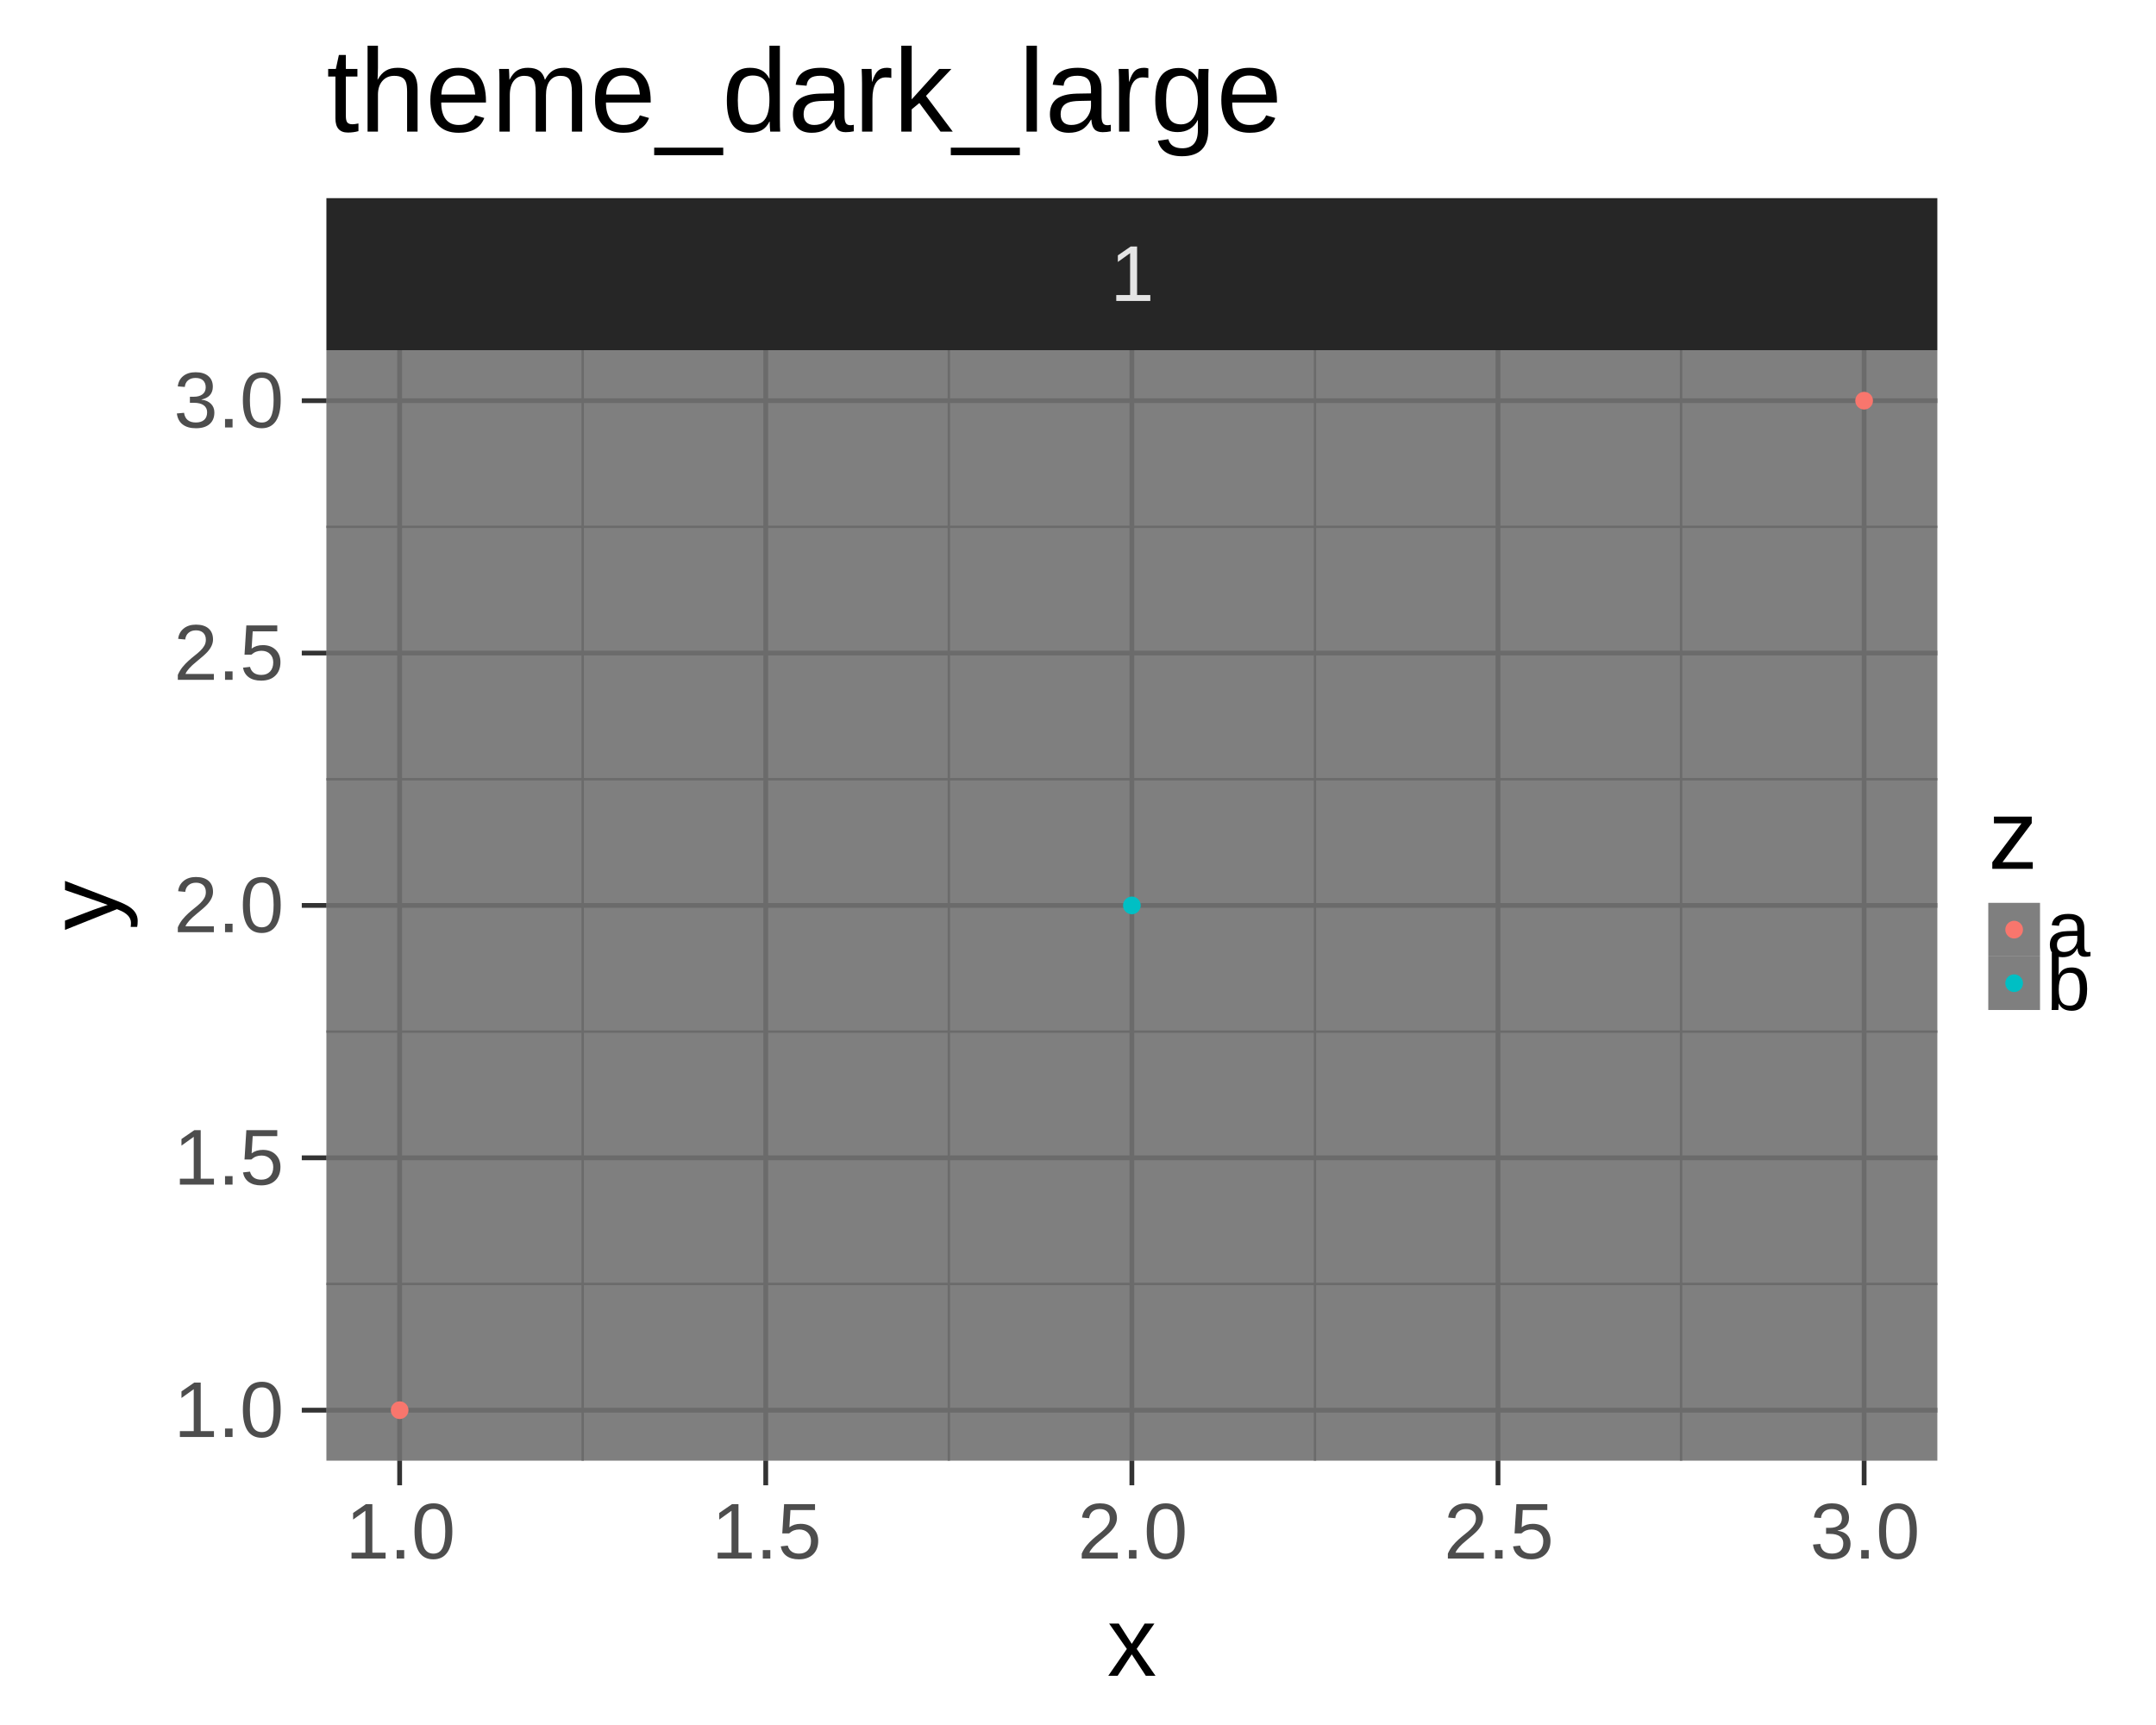
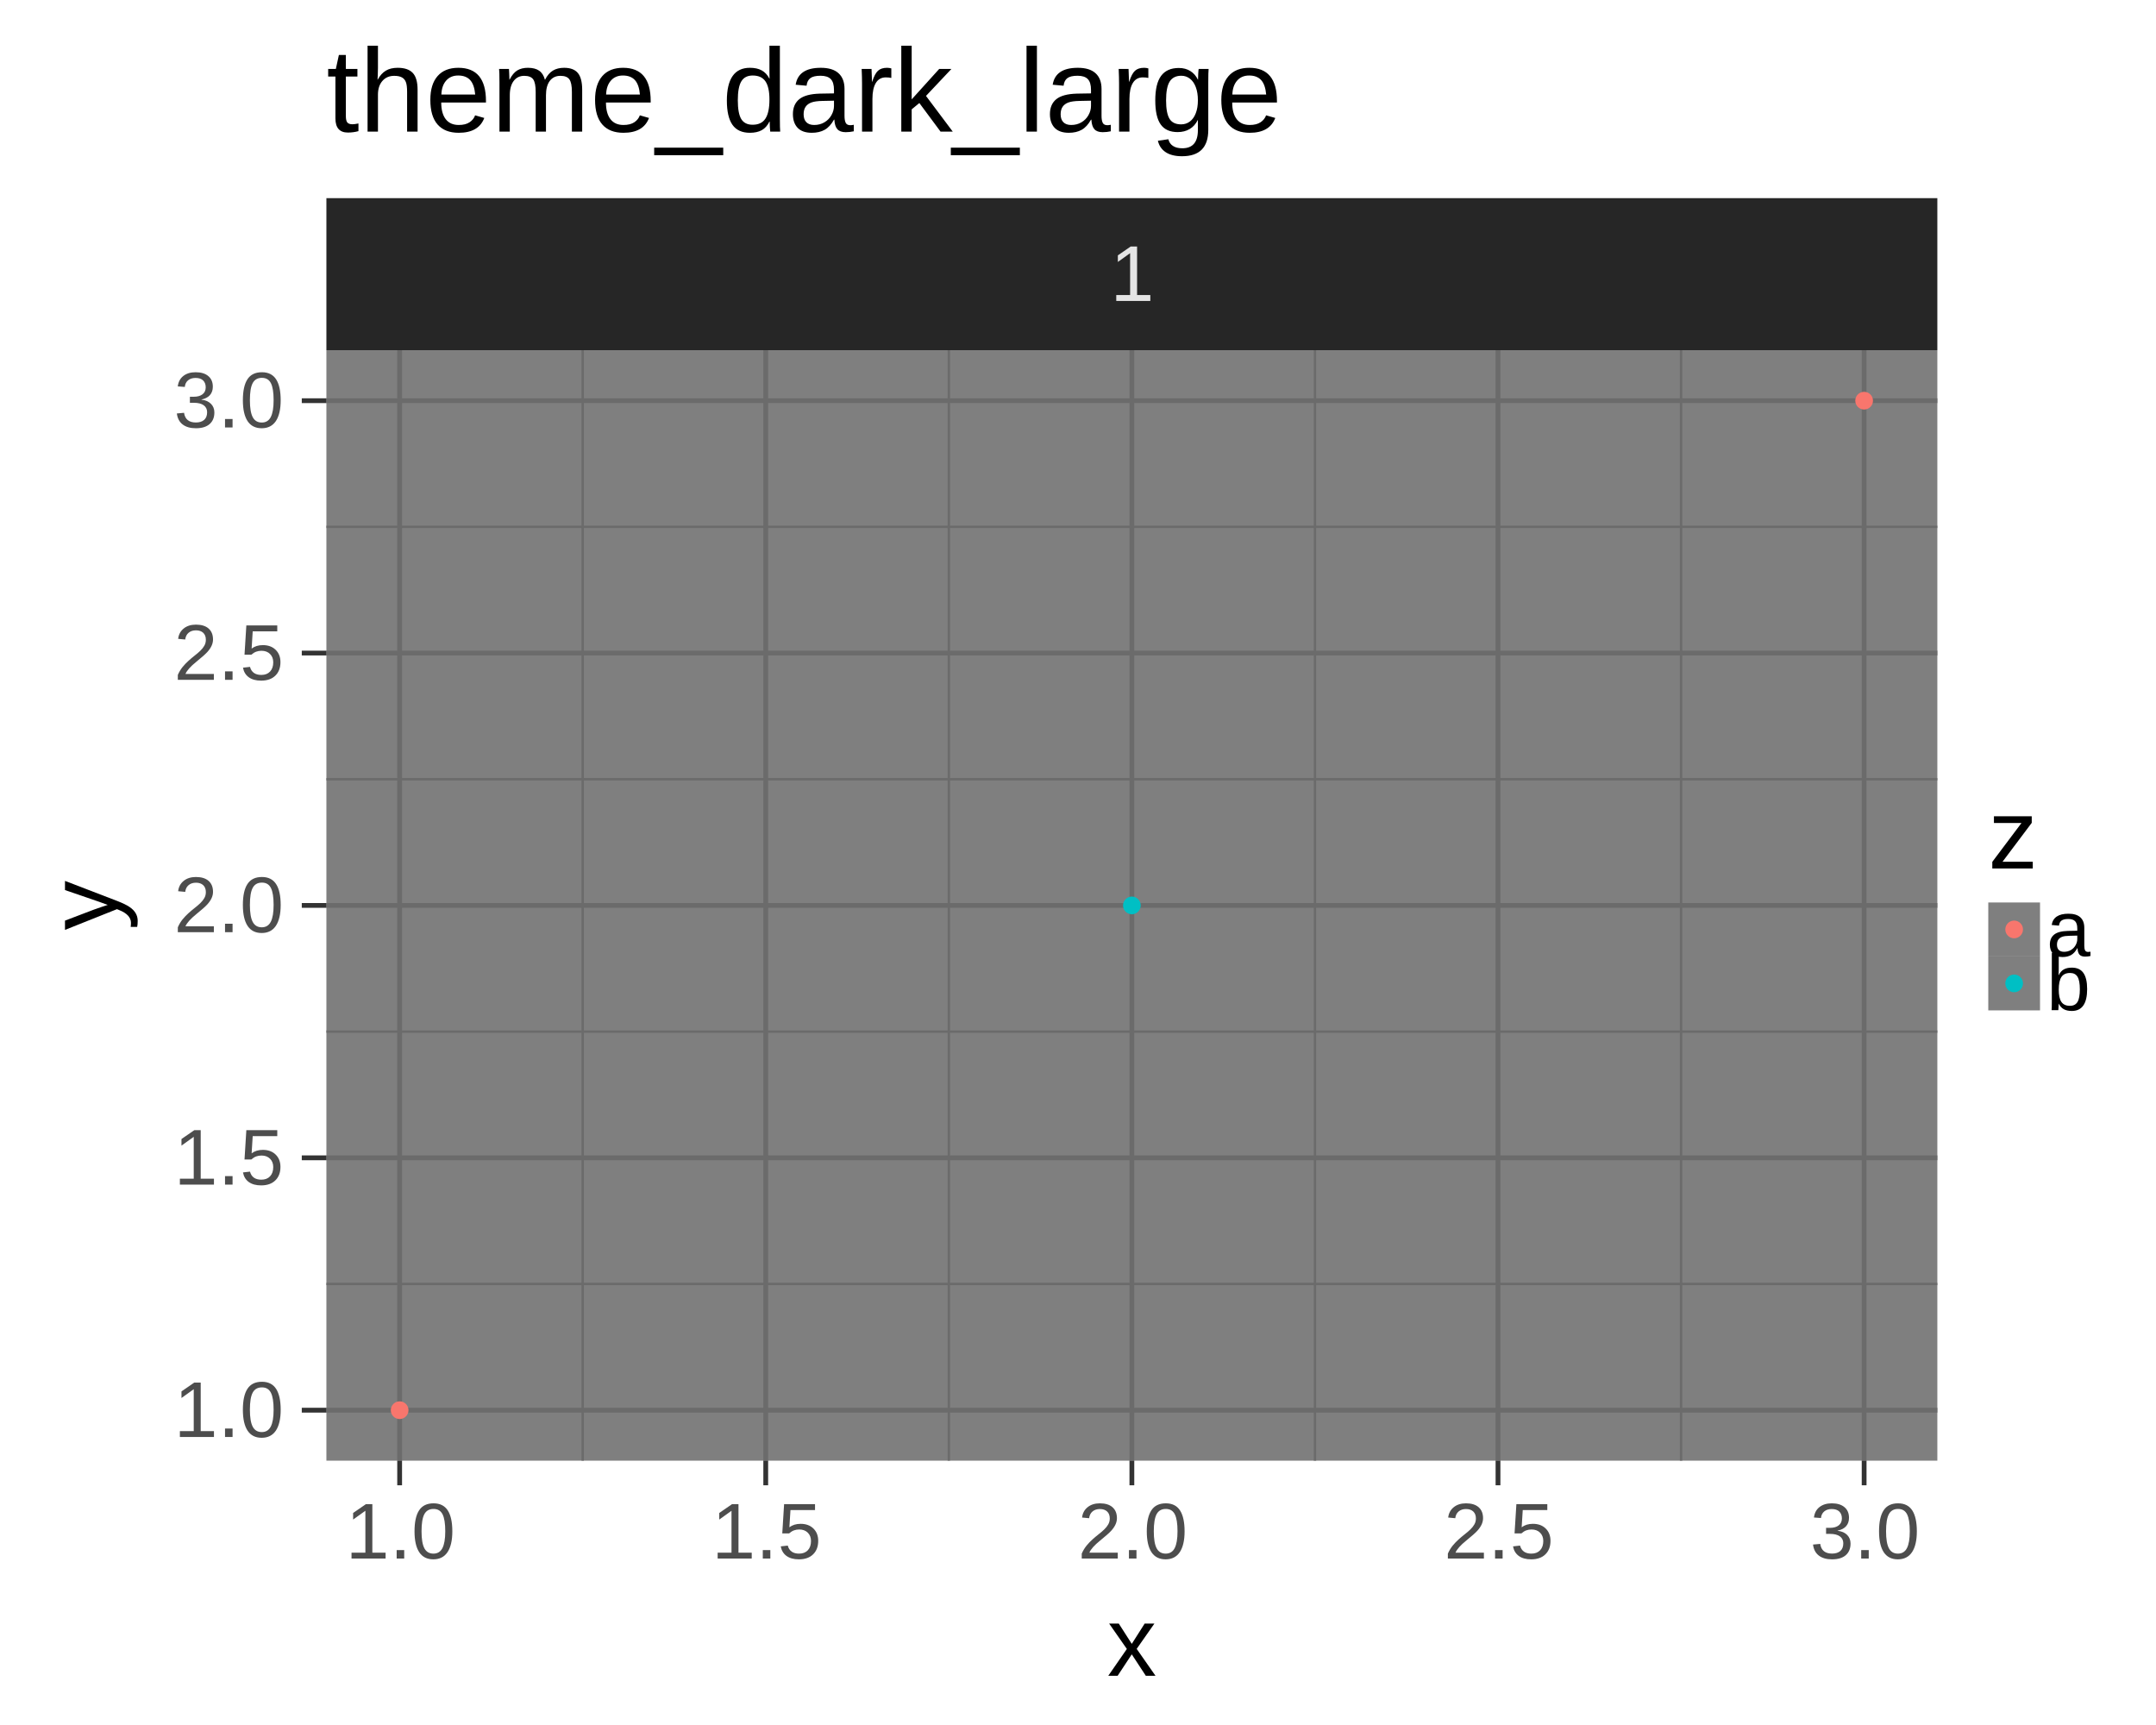
<svg xmlns="http://www.w3.org/2000/svg" viewBox="0 0 720.00 576.00">
  <defs>
    <style type="text/css">
    line, polyline, polygon, path, rect, circle {
      fill: none;
      stroke: #000000;
      stroke-linecap: round;
      stroke-linejoin: round;
      stroke-miterlimit: 10.00;
    }
  </style>
  </defs>
  <rect width="100%" height="100%" style="stroke: none; fill: #FFFFFF;" />
  <rect x="0.00" y="0.00" width="720.00" height="576.00" style="stroke-width: 3.20; stroke: #FFFFFF; fill: #FFFFFF;" />
  <defs>
    <clipPath id="cpMTA5LjAwfDY0Ni45OHw0ODcuNzR8MTE2Ljkz">
      <rect x="109.00" y="116.93" width="537.98" height="370.80" />
    </clipPath>
  </defs>
  <rect x="109.00" y="116.93" width="537.98" height="370.80" style="stroke-width: 3.20; stroke: none; fill: #7F7F7F;" clip-path="url(#cpMTA5LjAwfDY0Ni45OHw0ODcuNzR8MTE2Ljkz)" />
  <polyline points="109.00,428.74 646.98,428.74 " style="stroke-width: 0.80; stroke: #6B6B6B; stroke-linecap: butt;" clip-path="url(#cpMTA5LjAwfDY0Ni45OHw0ODcuNzR8MTE2Ljkz)" />
  <polyline points="109.00,344.47 646.98,344.47 " style="stroke-width: 0.80; stroke: #6B6B6B; stroke-linecap: butt;" clip-path="url(#cpMTA5LjAwfDY0Ni45OHw0ODcuNzR8MTE2Ljkz)" />
  <polyline points="109.00,260.20 646.98,260.20 " style="stroke-width: 0.80; stroke: #6B6B6B; stroke-linecap: butt;" clip-path="url(#cpMTA5LjAwfDY0Ni45OHw0ODcuNzR8MTE2Ljkz)" />
  <polyline points="109.00,175.92 646.98,175.92 " style="stroke-width: 0.80; stroke: #6B6B6B; stroke-linecap: butt;" clip-path="url(#cpMTA5LjAwfDY0Ni45OHw0ODcuNzR8MTE2Ljkz)" />
  <polyline points="194.59,487.74 194.59,116.93 " style="stroke-width: 0.80; stroke: #6B6B6B; stroke-linecap: butt;" clip-path="url(#cpMTA5LjAwfDY0Ni45OHw0ODcuNzR8MTE2Ljkz)" />
  <polyline points="316.86,487.74 316.86,116.93 " style="stroke-width: 0.80; stroke: #6B6B6B; stroke-linecap: butt;" clip-path="url(#cpMTA5LjAwfDY0Ni45OHw0ODcuNzR8MTE2Ljkz)" />
  <polyline points="439.13,487.74 439.13,116.93 " style="stroke-width: 0.80; stroke: #6B6B6B; stroke-linecap: butt;" clip-path="url(#cpMTA5LjAwfDY0Ni45OHw0ODcuNzR8MTE2Ljkz)" />
  <polyline points="561.40,487.74 561.40,116.93 " style="stroke-width: 0.80; stroke: #6B6B6B; stroke-linecap: butt;" clip-path="url(#cpMTA5LjAwfDY0Ni45OHw0ODcuNzR8MTE2Ljkz)" />
  <polyline points="109.00,470.88 646.98,470.88 " style="stroke-width: 1.60; stroke: #6B6B6B; stroke-linecap: butt;" clip-path="url(#cpMTA5LjAwfDY0Ni45OHw0ODcuNzR8MTE2Ljkz)" />
  <polyline points="109.00,386.61 646.98,386.61 " style="stroke-width: 1.60; stroke: #6B6B6B; stroke-linecap: butt;" clip-path="url(#cpMTA5LjAwfDY0Ni45OHw0ODcuNzR8MTE2Ljkz)" />
  <polyline points="109.00,302.33 646.98,302.33 " style="stroke-width: 1.60; stroke: #6B6B6B; stroke-linecap: butt;" clip-path="url(#cpMTA5LjAwfDY0Ni45OHw0ODcuNzR8MTE2Ljkz)" />
  <polyline points="109.00,218.06 646.98,218.06 " style="stroke-width: 1.60; stroke: #6B6B6B; stroke-linecap: butt;" clip-path="url(#cpMTA5LjAwfDY0Ni45OHw0ODcuNzR8MTE2Ljkz)" />
  <polyline points="109.00,133.79 646.98,133.79 " style="stroke-width: 1.60; stroke: #6B6B6B; stroke-linecap: butt;" clip-path="url(#cpMTA5LjAwfDY0Ni45OHw0ODcuNzR8MTE2Ljkz)" />
  <polyline points="133.46,487.74 133.46,116.93 " style="stroke-width: 1.60; stroke: #6B6B6B; stroke-linecap: butt;" clip-path="url(#cpMTA5LjAwfDY0Ni45OHw0ODcuNzR8MTE2Ljkz)" />
  <polyline points="255.72,487.74 255.72,116.93 " style="stroke-width: 1.60; stroke: #6B6B6B; stroke-linecap: butt;" clip-path="url(#cpMTA5LjAwfDY0Ni45OHw0ODcuNzR8MTE2Ljkz)" />
  <polyline points="377.99,487.74 377.99,116.93 " style="stroke-width: 1.60; stroke: #6B6B6B; stroke-linecap: butt;" clip-path="url(#cpMTA5LjAwfDY0Ni45OHw0ODcuNzR8MTE2Ljkz)" />
  <polyline points="500.26,487.74 500.26,116.93 " style="stroke-width: 1.60; stroke: #6B6B6B; stroke-linecap: butt;" clip-path="url(#cpMTA5LjAwfDY0Ni45OHw0ODcuNzR8MTE2Ljkz)" />
  <polyline points="622.53,487.74 622.53,116.93 " style="stroke-width: 1.60; stroke: #6B6B6B; stroke-linecap: butt;" clip-path="url(#cpMTA5LjAwfDY0Ni45OHw0ODcuNzR8MTE2Ljkz)" />
  <circle cx="133.46" cy="470.88" r="1.95pt" style="stroke-width: 0.71; stroke: #F8766D; fill: #F8766D;" clip-path="url(#cpMTA5LjAwfDY0Ni45OHw0ODcuNzR8MTE2Ljkz)" />
  <circle cx="377.99" cy="302.33" r="1.95pt" style="stroke-width: 0.71; stroke: #00BFC4; fill: #00BFC4;" clip-path="url(#cpMTA5LjAwfDY0Ni45OHw0ODcuNzR8MTE2Ljkz)" />
  <circle cx="622.53" cy="133.79" r="1.95pt" style="stroke-width: 0.71; stroke: #F8766D; fill: #F8766D;" clip-path="url(#cpMTA5LjAwfDY0Ni45OHw0ODcuNzR8MTE2Ljkz)" />
  <defs>
    <clipPath id="cpMC4wMHw3MjAuMDB8NTc2LjAwfDAuMDA=">
      <rect x="0.00" y="0.00" width="720.00" height="576.00" />
    </clipPath>
  </defs>
  <defs>
    <clipPath id="cpMTA5LjAwfDY0Ni45OHwxMTYuOTN8NjYuMTY=">
      <rect x="109.00" y="66.16" width="537.98" height="50.77" />
    </clipPath>
  </defs>
  <rect x="109.00" y="66.16" width="537.98" height="50.77" style="stroke-width: 3.20; stroke: none; fill: #262626;" clip-path="url(#cpMTA5LjAwfDY0Ni45OHwxMTYuOTN8NjYuMTY=)" />
  <g clip-path="url(#cpMTA5LjAwfDY0Ni45OHwxMTYuOTN8NjYuMTY=)">
    <text x="370.76" y="100.49" style="font-size: 26.40px; fill: #E5E5E5; font-family: Liberation Sans;" textLength="14.46px" lengthAdjust="spacingAndGlyphs">1</text>
  </g>
  <defs>
    <clipPath id="cpMC4wMHw3MjAuMDB8NTc2LjAwfDAuMDA=">
      <rect x="0.00" y="0.00" width="720.00" height="576.00" />
    </clipPath>
  </defs>
  <polyline points="133.46,495.95 133.46,487.74 " style="stroke-width: 1.60; stroke: #333333; stroke-linecap: butt;" clip-path="url(#cpMC4wMHw3MjAuMDB8NTc2LjAwfDAuMDA=)" />
  <polyline points="255.72,495.95 255.72,487.74 " style="stroke-width: 1.60; stroke: #333333; stroke-linecap: butt;" clip-path="url(#cpMC4wMHw3MjAuMDB8NTc2LjAwfDAuMDA=)" />
  <polyline points="377.99,495.95 377.99,487.74 " style="stroke-width: 1.60; stroke: #333333; stroke-linecap: butt;" clip-path="url(#cpMC4wMHw3MjAuMDB8NTc2LjAwfDAuMDA=)" />
  <polyline points="500.26,495.95 500.26,487.74 " style="stroke-width: 1.60; stroke: #333333; stroke-linecap: butt;" clip-path="url(#cpMC4wMHw3MjAuMDB8NTc2LjAwfDAuMDA=)" />
  <polyline points="622.53,495.95 622.53,487.74 " style="stroke-width: 1.60; stroke: #333333; stroke-linecap: butt;" clip-path="url(#cpMC4wMHw3MjAuMDB8NTc2LjAwfDAuMDA=)" />
  <g clip-path="url(#cpMC4wMHw3MjAuMDB8NTc2LjAwfDAuMDA=)">
    <text x="115.38" y="520.42" style="font-size: 26.40px; fill: #4D4D4D; font-family: Liberation Sans;" textLength="36.14px" lengthAdjust="spacingAndGlyphs">1.0</text>
  </g>
  <g clip-path="url(#cpMC4wMHw3MjAuMDB8NTc2LjAwfDAuMDA=)">
    <text x="237.65" y="520.42" style="font-size: 26.40px; fill: #4D4D4D; font-family: Liberation Sans;" textLength="36.14px" lengthAdjust="spacingAndGlyphs">1.5</text>
  </g>
  <g clip-path="url(#cpMC4wMHw3MjAuMDB8NTc2LjAwfDAuMDA=)">
    <text x="359.92" y="520.42" style="font-size: 26.40px; fill: #4D4D4D; font-family: Liberation Sans;" textLength="36.14px" lengthAdjust="spacingAndGlyphs">2.0</text>
  </g>
  <g clip-path="url(#cpMC4wMHw3MjAuMDB8NTc2LjAwfDAuMDA=)">
    <text x="482.19" y="520.42" style="font-size: 26.40px; fill: #4D4D4D; font-family: Liberation Sans;" textLength="36.14px" lengthAdjust="spacingAndGlyphs">2.5</text>
  </g>
  <g clip-path="url(#cpMC4wMHw3MjAuMDB8NTc2LjAwfDAuMDA=)">
    <text x="604.46" y="520.42" style="font-size: 26.40px; fill: #4D4D4D; font-family: Liberation Sans;" textLength="36.14px" lengthAdjust="spacingAndGlyphs">3.0</text>
  </g>
  <g clip-path="url(#cpMC4wMHw3MjAuMDB8NTc2LjAwfDAuMDA=)">
    <text x="58.06" y="479.83" style="font-size: 26.40px; fill: #4D4D4D; font-family: Liberation Sans;" textLength="36.14px" lengthAdjust="spacingAndGlyphs">1.0</text>
  </g>
  <g clip-path="url(#cpMC4wMHw3MjAuMDB8NTc2LjAwfDAuMDA=)">
    <text x="58.06" y="395.55" style="font-size: 26.40px; fill: #4D4D4D; font-family: Liberation Sans;" textLength="36.14px" lengthAdjust="spacingAndGlyphs">1.5</text>
  </g>
  <g clip-path="url(#cpMC4wMHw3MjAuMDB8NTc2LjAwfDAuMDA=)">
    <text x="58.06" y="311.28" style="font-size: 26.40px; fill: #4D4D4D; font-family: Liberation Sans;" textLength="36.14px" lengthAdjust="spacingAndGlyphs">2.0</text>
  </g>
  <g clip-path="url(#cpMC4wMHw3MjAuMDB8NTc2LjAwfDAuMDA=)">
    <text x="58.06" y="227.01" style="font-size: 26.40px; fill: #4D4D4D; font-family: Liberation Sans;" textLength="36.14px" lengthAdjust="spacingAndGlyphs">2.5</text>
  </g>
  <g clip-path="url(#cpMC4wMHw3MjAuMDB8NTc2LjAwfDAuMDA=)">
    <text x="58.06" y="142.73" style="font-size: 26.40px; fill: #4D4D4D; font-family: Liberation Sans;" textLength="36.14px" lengthAdjust="spacingAndGlyphs">3.0</text>
  </g>
  <polyline points="100.78,470.88 109.00,470.88 " style="stroke-width: 1.60; stroke: #333333; stroke-linecap: butt;" clip-path="url(#cpMC4wMHw3MjAuMDB8NTc2LjAwfDAuMDA=)" />
  <polyline points="100.78,386.61 109.00,386.61 " style="stroke-width: 1.60; stroke: #333333; stroke-linecap: butt;" clip-path="url(#cpMC4wMHw3MjAuMDB8NTc2LjAwfDAuMDA=)" />
  <polyline points="100.78,302.33 109.00,302.33 " style="stroke-width: 1.60; stroke: #333333; stroke-linecap: butt;" clip-path="url(#cpMC4wMHw3MjAuMDB8NTc2LjAwfDAuMDA=)" />
  <polyline points="100.78,218.06 109.00,218.06 " style="stroke-width: 1.60; stroke: #333333; stroke-linecap: butt;" clip-path="url(#cpMC4wMHw3MjAuMDB8NTc2LjAwfDAuMDA=)" />
  <polyline points="100.78,133.79 109.00,133.79 " style="stroke-width: 1.60; stroke: #333333; stroke-linecap: butt;" clip-path="url(#cpMC4wMHw3MjAuMDB8NTc2LjAwfDAuMDA=)" />
  <g clip-path="url(#cpMC4wMHw3MjAuMDB8NTc2LjAwfDAuMDA=)">
    <text x="369.74" y="559.56" style="font-size: 33.00px; font-family: Liberation Sans;" textLength="16.50px" lengthAdjust="spacingAndGlyphs">x</text>
  </g>
  <g clip-path="url(#cpMC4wMHw3MjAuMDB8NTc2LjAwfDAuMDA=)">
    <text transform="translate(39.14,310.58) rotate(-90)" style="font-size: 33.00px; font-family: Liberation Sans;" textLength="16.50px" lengthAdjust="spacingAndGlyphs">y</text>
  </g>
-   <rect x="658.32" y="261.75" width="45.24" height="81.17" style="stroke-width: 3.20; stroke: none; fill: #FFFFFF;" clip-path="url(#cpMC4wMHw3MjAuMDB8NTc2LjAwfDAuMDA=)" />
+   <rect x="658.32" y="261.62" width="45.24" height="81.42" style="stroke-width: 3.20; stroke: none; fill: #FFFFFF;" clip-path="url(#cpMC4wMHw3MjAuMDB8NTc2LjAwfDAuMDA=)" />
  <g clip-path="url(#cpMC4wMHw3MjAuMDB8NTc2LjAwfDAuMDA=)">
-     <text x="663.99" y="290.12" style="font-size: 33.00px; font-family: Liberation Sans;" textLength="16.50px" lengthAdjust="spacingAndGlyphs">z</text>
+     <text x="663.99" y="289.99" style="font-size: 33.00px; font-family: Liberation Sans;" textLength="16.50px" lengthAdjust="spacingAndGlyphs">z</text>
  </g>
-   <rect x="663.99" y="301.47" width="17.28" height="17.89" style="stroke-width: 3.20; stroke: none; fill: #7F7F7F;" clip-path="url(#cpMC4wMHw3MjAuMDB8NTc2LjAwfDAuMDA=)" />
-   <circle cx="672.63" cy="310.42" r="1.95pt" style="stroke-width: 0.71; stroke: #F8766D; fill: #F8766D;" clip-path="url(#cpMC4wMHw3MjAuMDB8NTc2LjAwfDAuMDA=)" />
-   <rect x="663.99" y="319.36" width="17.28" height="17.89" style="stroke-width: 3.20; stroke: none; fill: #7F7F7F;" clip-path="url(#cpMC4wMHw3MjAuMDB8NTc2LjAwfDAuMDA=)" />
-   <circle cx="672.63" cy="328.31" r="1.95pt" style="stroke-width: 0.71; stroke: #00BFC4; fill: #00BFC4;" clip-path="url(#cpMC4wMHw3MjAuMDB8NTc2LjAwfDAuMDA=)" />
+   <rect x="663.99" y="301.35" width="17.28" height="18.02" style="stroke-width: 3.20; stroke: none; fill: #7F7F7F;" clip-path="url(#cpMC4wMHw3MjAuMDB8NTc2LjAwfDAuMDA=)" />
+   <circle cx="672.63" cy="310.35" r="1.95pt" style="stroke-width: 0.71; stroke: #F8766D; fill: #F8766D;" clip-path="url(#cpMC4wMHw3MjAuMDB8NTc2LjAwfDAuMDA=)" />
+   <rect x="663.99" y="319.36" width="17.28" height="18.02" style="stroke-width: 3.20; stroke: none; fill: #7F7F7F;" clip-path="url(#cpMC4wMHw3MjAuMDB8NTc2LjAwfDAuMDA=)" />
+   <circle cx="672.63" cy="328.37" r="1.95pt" style="stroke-width: 0.71; stroke: #00BFC4; fill: #00BFC4;" clip-path="url(#cpMC4wMHw3MjAuMDB8NTc2LjAwfDAuMDA=)" />
  <g clip-path="url(#cpMC4wMHw3MjAuMDB8NTc2LjAwfDAuMDA=)">
-     <text x="683.43" y="319.36" style="font-size: 26.40px; font-family: Liberation Sans;" textLength="14.46px" lengthAdjust="spacingAndGlyphs">a</text>
+     <text x="683.43" y="319.30" style="font-size: 26.40px; font-family: Liberation Sans;" textLength="14.46px" lengthAdjust="spacingAndGlyphs">a</text>
  </g>
  <g clip-path="url(#cpMC4wMHw3MjAuMDB8NTc2LjAwfDAuMDA=)">
-     <text x="683.43" y="337.25" style="font-size: 26.40px; font-family: Liberation Sans;" textLength="14.46px" lengthAdjust="spacingAndGlyphs">b</text>
+     <text x="683.43" y="337.31" style="font-size: 26.40px; font-family: Liberation Sans;" textLength="14.46px" lengthAdjust="spacingAndGlyphs">b</text>
  </g>
  <g clip-path="url(#cpMC4wMHw3MjAuMDB8NTc2LjAwfDAuMDA=)">
    <text x="109.00" y="43.95" style="font-size: 39.60px; font-family: Liberation Sans;" textLength="322.42px" lengthAdjust="spacingAndGlyphs">theme_dark_large</text>
  </g>
</svg>
